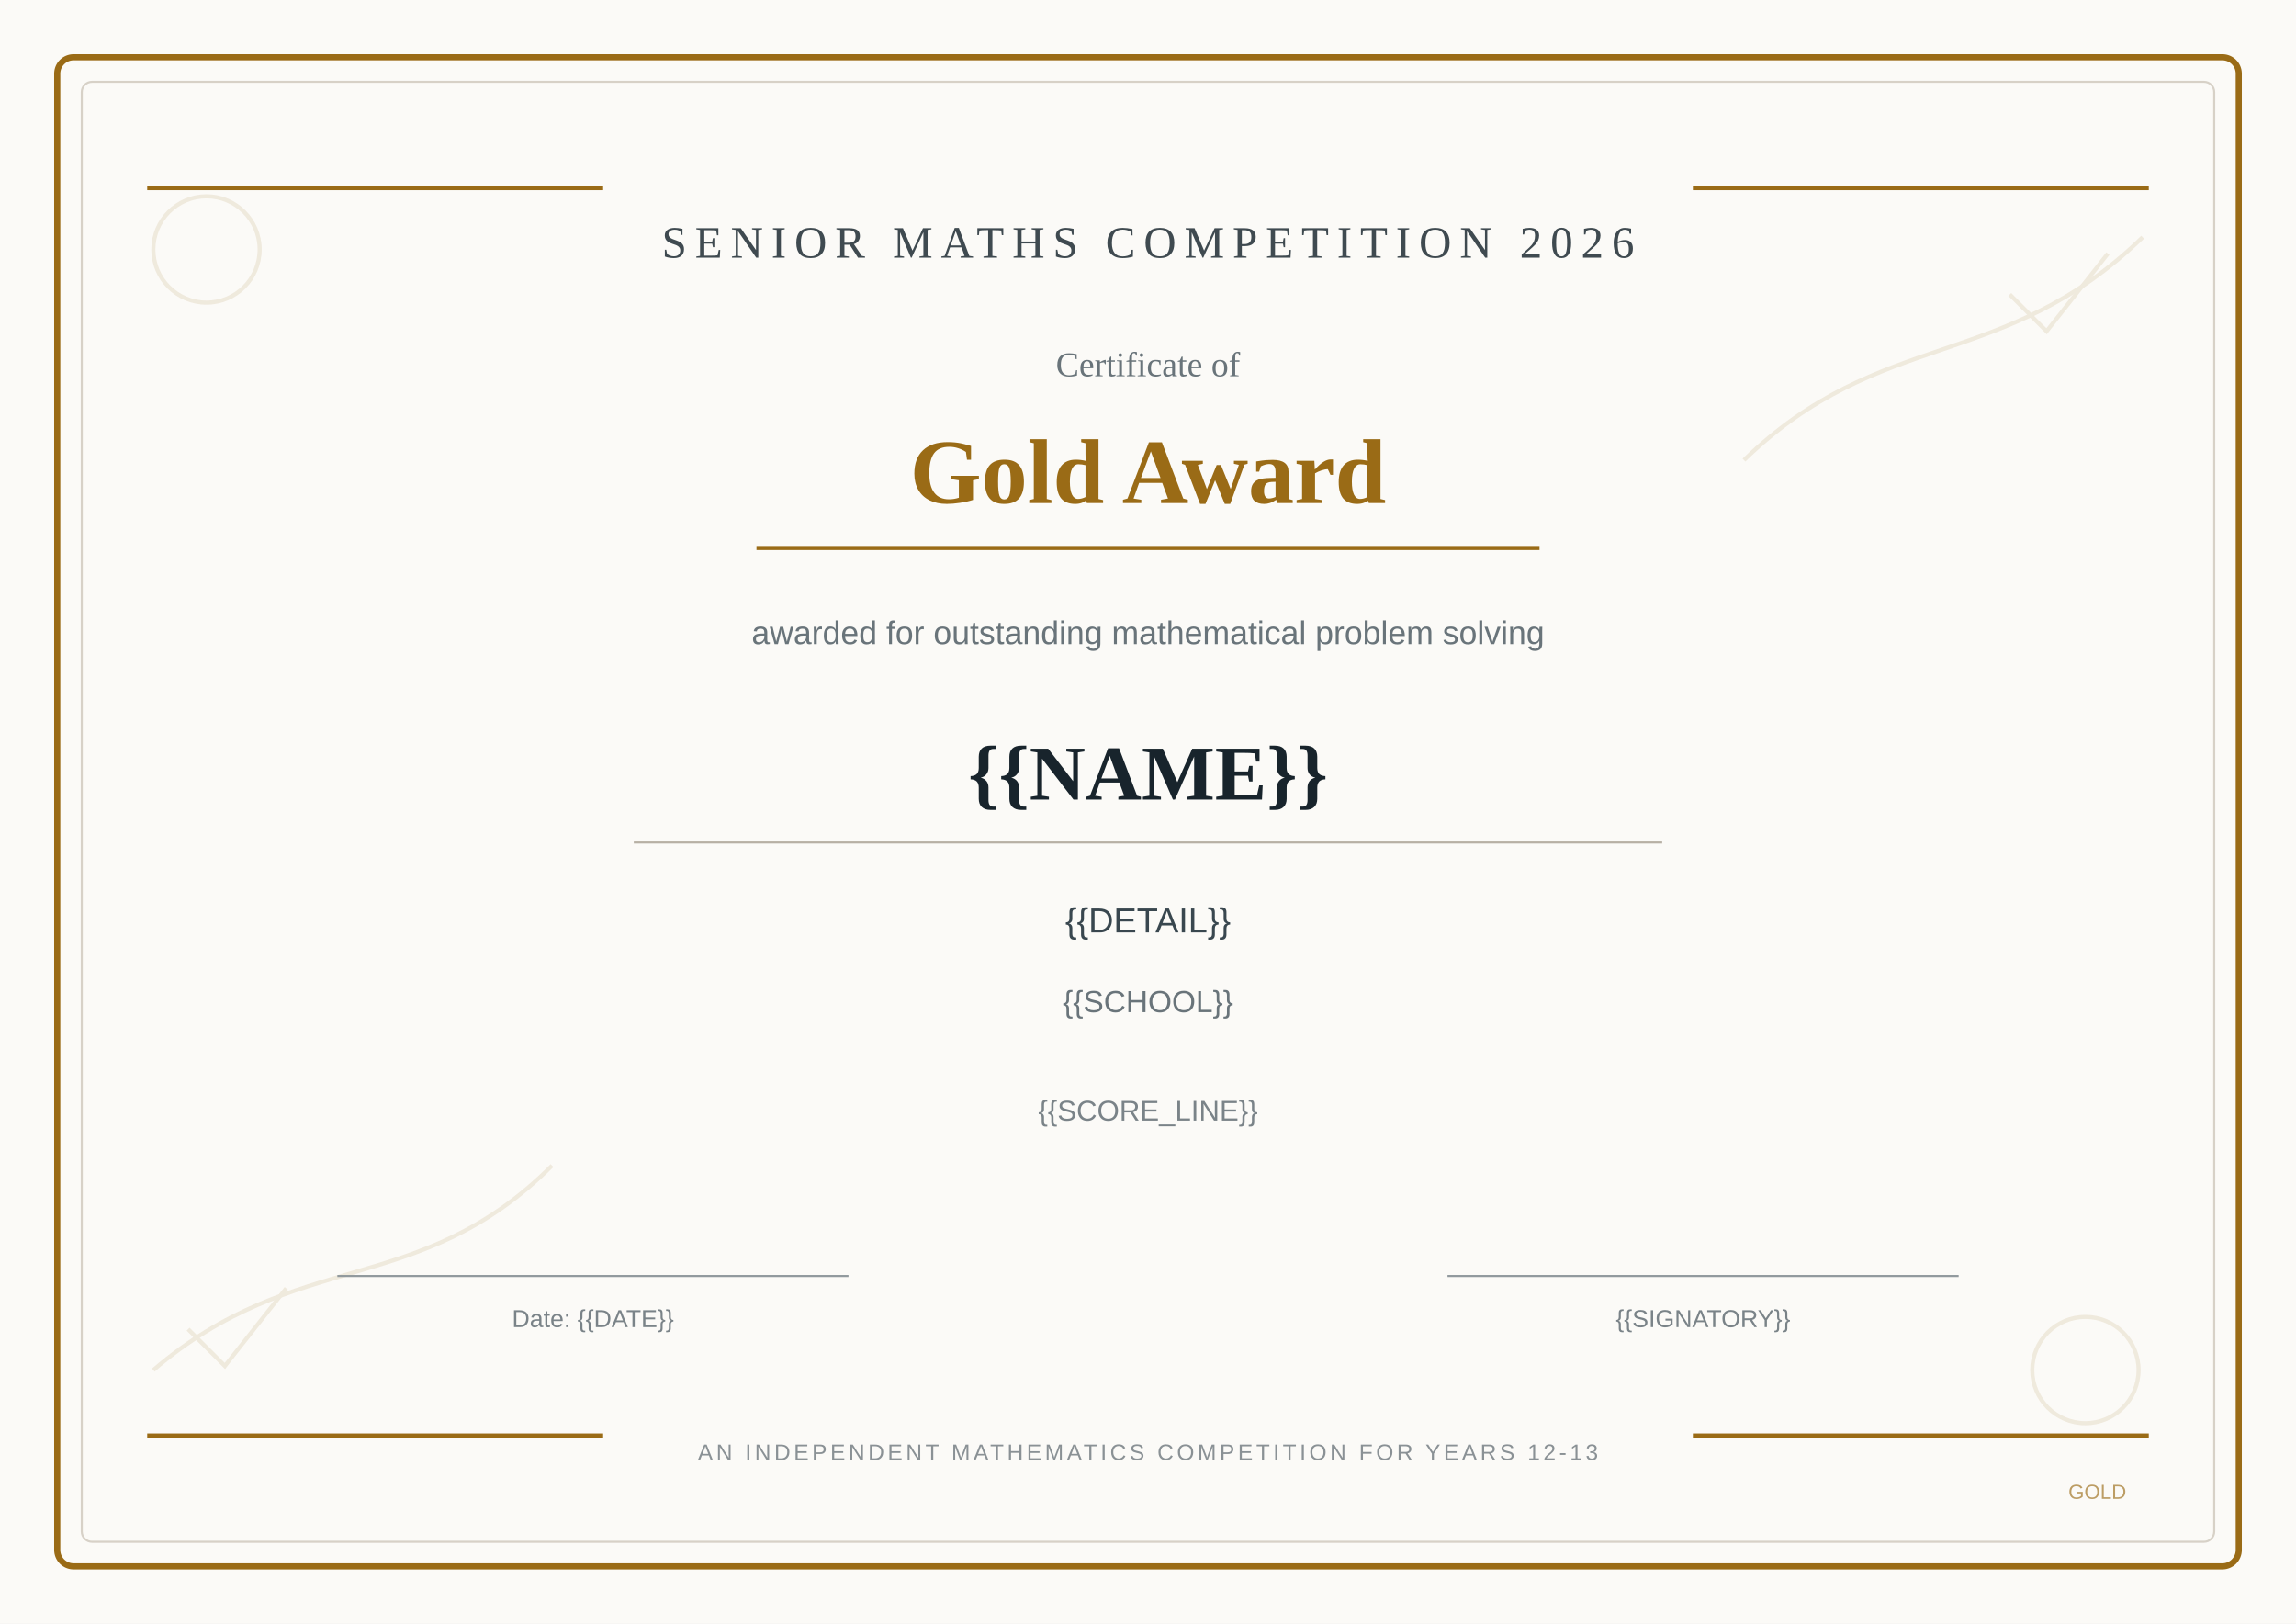
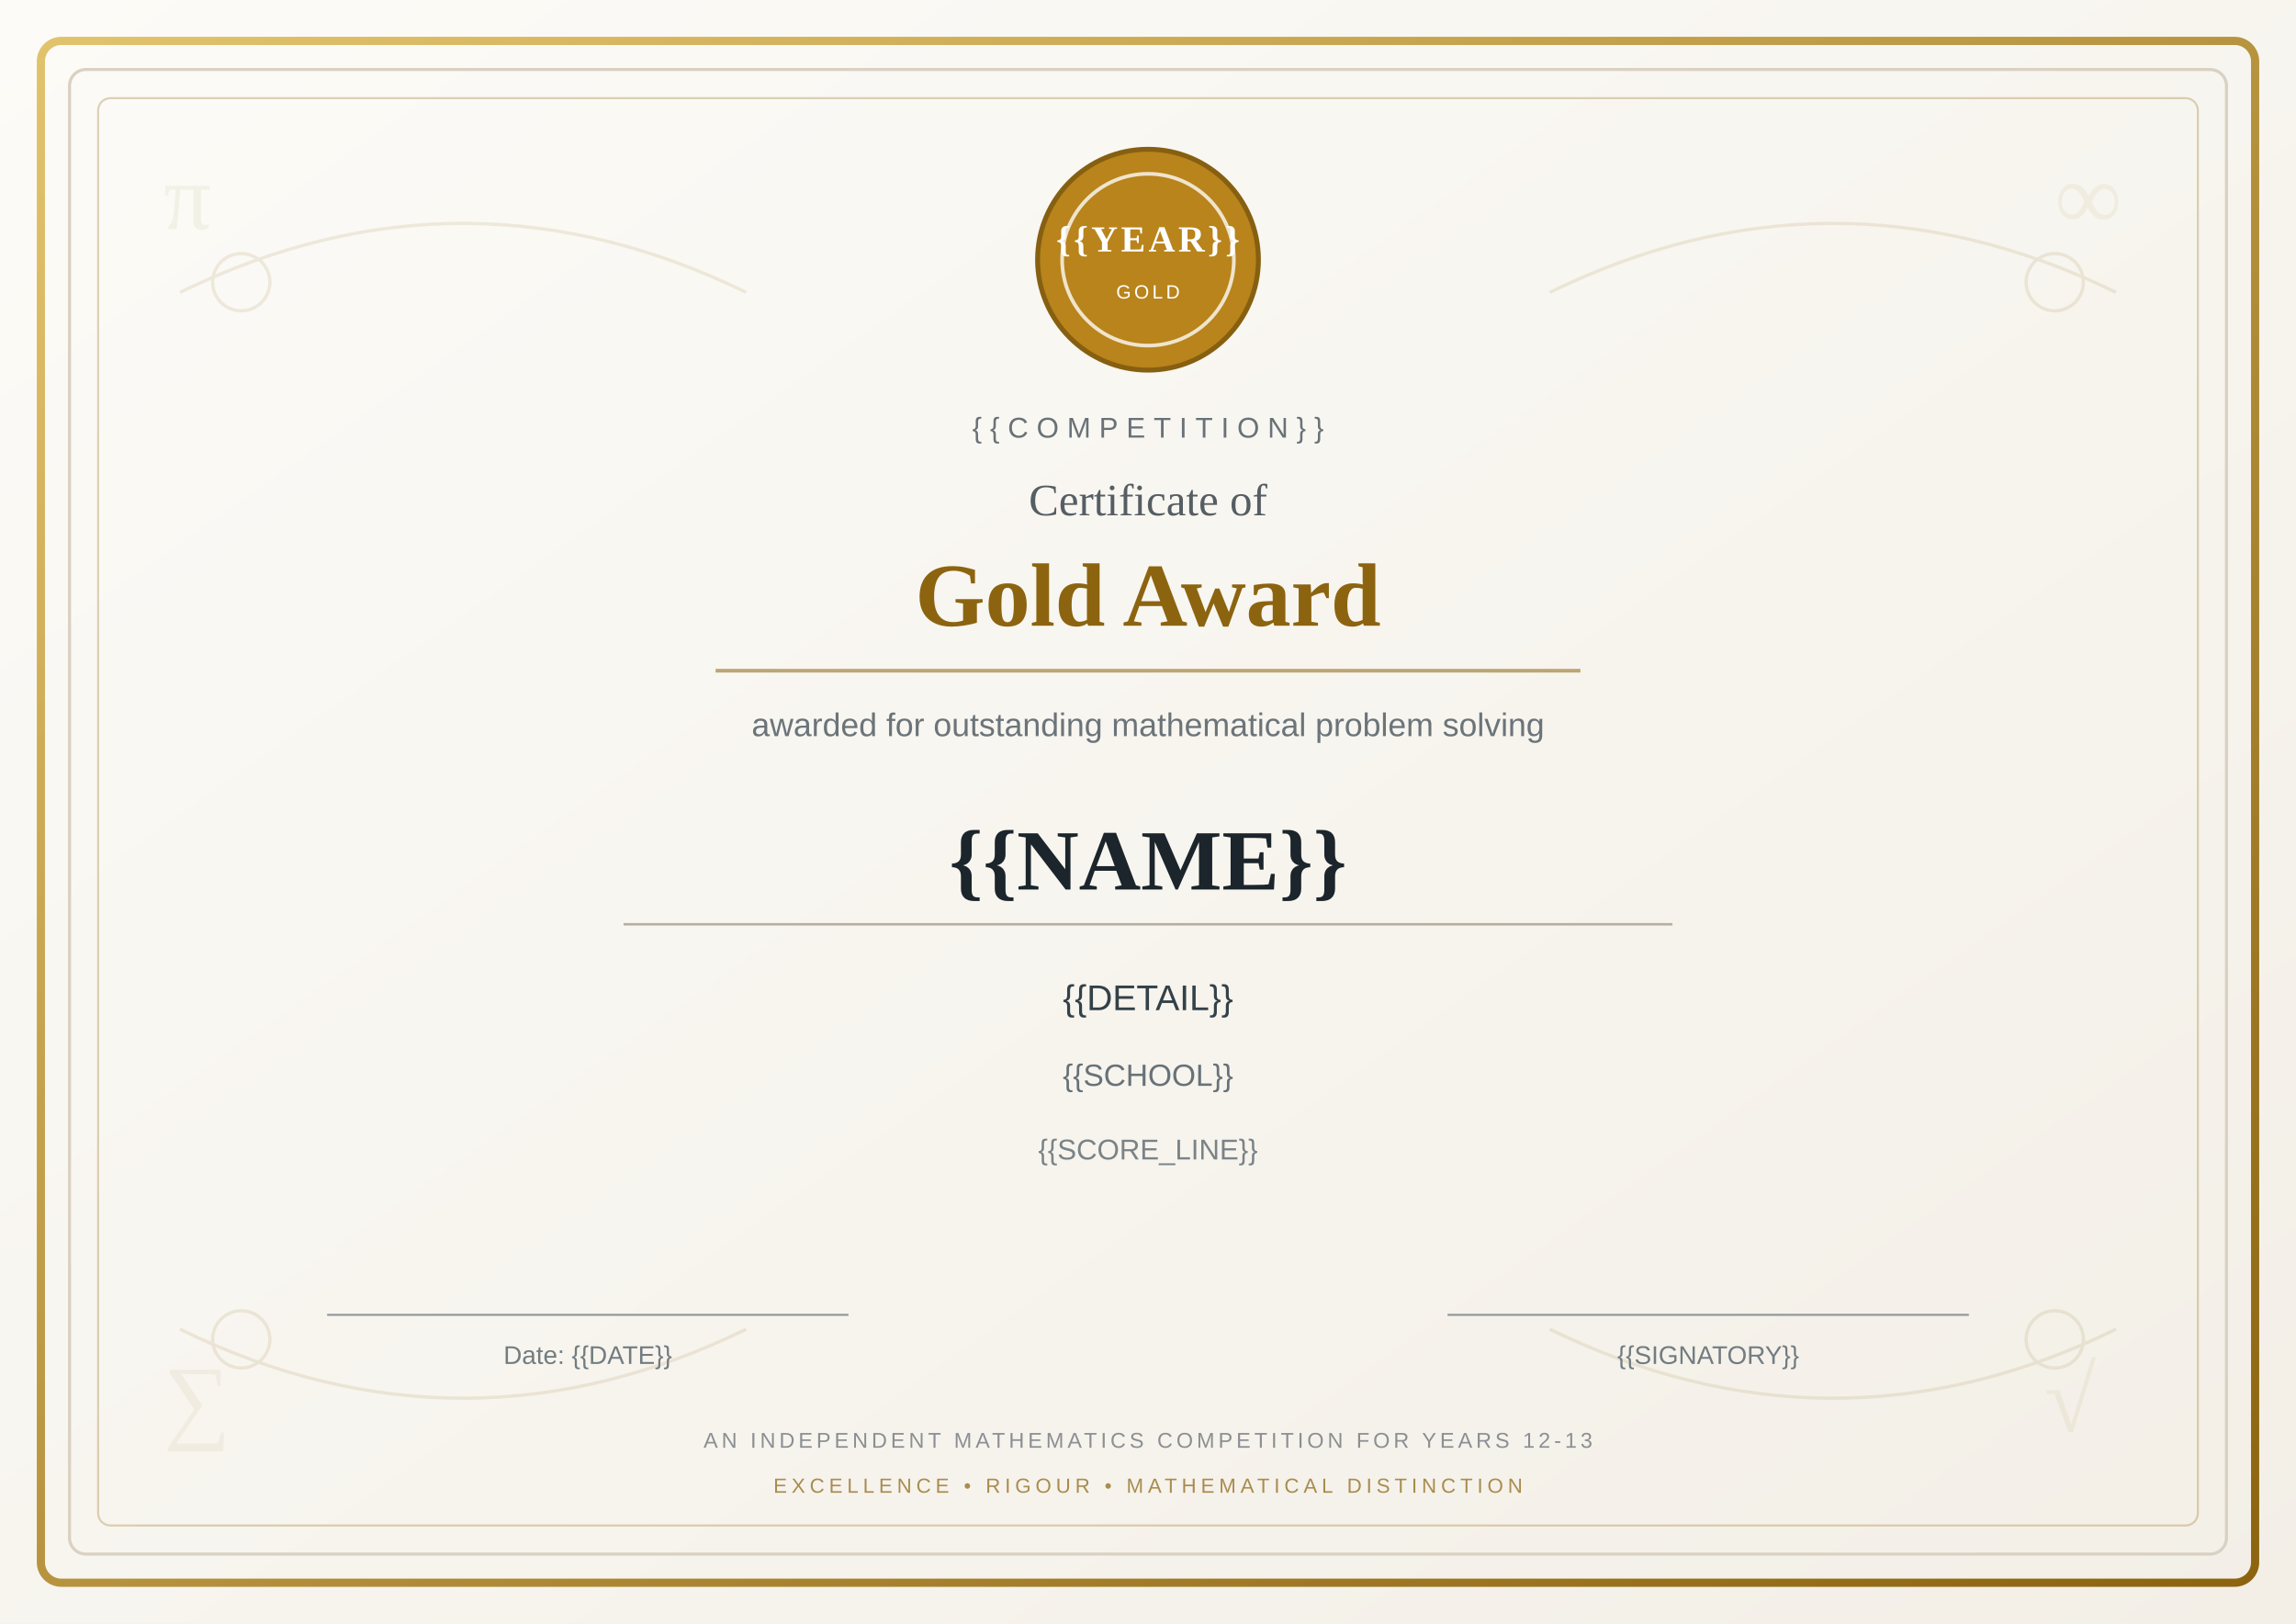
<svg xmlns="http://www.w3.org/2000/svg" viewBox="0 0 1123 794" width="1123" height="794">
-   <rect width="1123" height="794" fill="#fbfaf7" />
-   <rect x="28" y="28" width="1067" height="738" rx="8" fill="none" stroke="#9a6b16" stroke-width="3" />
-   <rect x="40" y="40" width="1043" height="714" rx="5" fill="none" stroke="#d7d1c7" stroke-width="1" />
-   <path d="M72 92 H295 M828 92 H1051 M72 702 H295 M828 702 H1051" stroke="#9a6b16" stroke-width="2" />
-   <g opacity=".12" fill="none" stroke="#9a6b16" stroke-width="2">
-     <circle cx="101" cy="122" r="26" />
-     <circle cx="1020" cy="670" r="26" />
-     <path d="M75 670 C145 610 205 635 270 570 M853 225 C920 160 980 182 1048 116" />
-     <path d="M92 650 l18 18 30-38 M983 144 l18 18 30-38" />
+   <defs>
+     <linearGradient id="bgFade" x1="0" y1="0" x2="1" y2="1">
+       <stop offset="0%" stop-color="#fcfbf7" />
+       <stop offset="100%" stop-color="#f3efe7" />
+     </linearGradient>
+     <linearGradient id="frameAccent" x1="0" y1="0" x2="1" y2="1">
+       <stop offset="0%" stop-color="#e2c36d" />
+       <stop offset="100%" stop-color="#8c6410" />
+     </linearGradient>
+   </defs>
+   <rect width="1123" height="794" fill="url(#bgFade)" />
+   <rect x="20" y="20" width="1083" height="754" rx="10" fill="none" stroke="url(#frameAccent)" stroke-width="4" />
+   <rect x="34" y="34" width="1055" height="726" rx="8" fill="none" stroke="#d9d1c2" stroke-width="1.5" />
+   <rect x="48" y="48" width="1027" height="698" rx="6" fill="none" stroke="#8c6410" stroke-opacity="0.28" stroke-width="1" />
+   <g opacity="0.12" fill="none" stroke="#8c6410" stroke-width="1.6">
+     <path d="M88 143 C182 97 275 99 365 143" />
+     <path d="M758 143 C848 99 941 97 1035 143" />
+     <path d="M88 650 C182 696 275 694 365 650" />
+     <path d="M758 650 C848 694 941 696 1035 650" />
+     <circle cx="118" cy="138" r="14" />
+     <circle cx="1005" cy="138" r="14" />
+     <circle cx="118" cy="655" r="14" />
+     <circle cx="1005" cy="655" r="14" />
  </g>
-   <text x="561.5" y="126" text-anchor="middle" font-family="Georgia, 'Times New Roman', serif" font-size="22" letter-spacing="4" fill="#3f4a50">SENIOR MATHS COMPETITION 2026</text>
-   <text x="561.5" y="184" text-anchor="middle" font-family="Georgia, 'Times New Roman', serif" font-size="17" fill="#69747a">Certificate of</text>
-   <text x="561.5" y="246" text-anchor="middle" font-family="Georgia, 'Times New Roman', serif" font-size="45" font-weight="700" fill="#9a6b16">Gold Award</text>
-   <path d="M370 268 H753" stroke="#9a6b16" stroke-width="2" />
-   <text x="561.5" y="315" text-anchor="middle" font-family="Arial, Helvetica, sans-serif" font-size="16" fill="#69747a">awarded for outstanding mathematical problem solving</text>
-   <text x="561.5" y="391" text-anchor="middle" font-family="Georgia, 'Times New Roman', serif" font-size="38" font-weight="700" fill="#18242c">{{NAME}}</text>
-   <path d="M310 412 H813" stroke="#b7b0a5" stroke-width="1" />
-   <text x="561.5" y="456" text-anchor="middle" font-family="Arial, Helvetica, sans-serif" font-size="17" fill="#39474f">{{DETAIL}}</text>
-   <text x="561.5" y="495" text-anchor="middle" font-family="Arial, Helvetica, sans-serif" font-size="15" fill="#69747a">{{SCHOOL}}</text>
-   <text x="561.5" y="548" text-anchor="middle" font-family="Arial, Helvetica, sans-serif" font-size="14" fill="#7a8388">{{SCORE_LINE}}</text>
-   <g transform="translate(165 624)">
-     <path d="M0 0 H250" stroke="#91999d" stroke-width="1" />
-     <text x="125" y="25" text-anchor="middle" font-family="Arial, Helvetica, sans-serif" font-size="12" fill="#7a8388">Date: {{DATE}}</text>
+   <g opacity="0.07" fill="#8c6410" font-family="Georgia, 'Times New Roman', serif" font-size="46">
+     <text x="80" y="112">π</text>
+     <text x="1005" y="112">∞</text>
+     <text x="80" y="700">∑</text>
+     <text x="1000" y="700">√</text>
  </g>
-   <g transform="translate(708 624)">
-     <path d="M0 0 H250" stroke="#91999d" stroke-width="1" />
-     <text x="125" y="25" text-anchor="middle" font-family="Arial, Helvetica, sans-serif" font-size="12" fill="#7a8388">{{SIGNATORY}}</text>
+   <g transform="translate(561.5 127)">
+     <circle r="54" fill="#b8841b" stroke="#865f11" stroke-width="2.4" />
+     <circle r="42" fill="none" stroke="#ffffff" stroke-opacity="0.78" stroke-width="1.8" />
+     <text y="-4" text-anchor="middle" font-family="Georgia, 'Times New Roman', serif" font-size="18" font-weight="700" fill="#ffffff" letter-spacing="1.5">{{YEAR}}</text>
+     <text y="19" text-anchor="middle" font-family="Arial, Helvetica, sans-serif" font-size="9.4" fill="#ffffff" letter-spacing="1.5">GOLD</text>
  </g>
-   <text x="561.5" y="714" text-anchor="middle" font-family="Arial, Helvetica, sans-serif" font-size="11" letter-spacing="1.6" fill="#8a9195">AN INDEPENDENT MATHEMATICS COMPETITION FOR YEARS 12-13</text>
-   <text x="1040" y="733" text-anchor="end" font-family="Arial, Helvetica, sans-serif" font-size="10" fill="#9a6b16" opacity=".65">GOLD</text>
+   <text x="561.5" y="214" text-anchor="middle" font-family="Arial, Helvetica, sans-serif" font-size="14" letter-spacing="4" fill="#687278">{{COMPETITION}}</text>
+   <text x="561.5" y="252" text-anchor="middle" font-family="Georgia, 'Times New Roman', serif" font-size="22" fill="#555e63">Certificate of</text>
+   <text x="561.5" y="306" text-anchor="middle" font-family="Georgia, 'Times New Roman', serif" font-size="44" font-weight="700" fill="#8c6410">Gold Award</text>
+   <path d="M350 328 H773" stroke="#8c6410" stroke-width="1.8" stroke-opacity="0.55" />
+   <text x="561.5" y="360" text-anchor="middle" font-family="Arial, Helvetica, sans-serif" font-size="16" fill="#6b7479">awarded for outstanding mathematical problem solving</text>
+   <text data-role="recipient" x="561.5" y="435" text-anchor="middle" font-family="Georgia, 'Times New Roman', serif" font-size="42" font-weight="700" fill="#1b252b">{{NAME}}</text>
+   <path d="M305 452 H818" stroke="#b8aea0" stroke-width="1.2" />
+   <text x="561.5" y="494" text-anchor="middle" font-family="Arial, Helvetica, sans-serif" font-size="17.5" fill="#334148">{{DETAIL}}</text>
+   <text x="561.5" y="531" text-anchor="middle" font-family="Arial, Helvetica, sans-serif" font-size="15" fill="#677278">{{SCHOOL}}</text>
+   <text x="561.5" y="567" text-anchor="middle" font-family="Arial, Helvetica, sans-serif" font-size="14" fill="#7a8387">{{SCORE_LINE}}</text>
+   <g transform="translate(160 643)">
+     <path d="M0 0 H255" stroke="#92989c" stroke-width="1" />
+     <text x="127.5" y="24" text-anchor="middle" font-family="Arial, Helvetica, sans-serif" font-size="12.5" fill="#727c81">Date: {{DATE}}</text>
+   </g>
+   <g transform="translate(708 643)">
+     <path d="M0 0 H255" stroke="#92989c" stroke-width="1" />
+     <text x="127.5" y="24" text-anchor="middle" font-family="Arial, Helvetica, sans-serif" font-size="12.5" fill="#727c81">{{SIGNATORY}}</text>
+   </g>
+   <text x="561.5" y="708" text-anchor="middle" font-family="Arial, Helvetica, sans-serif" font-size="10.5" letter-spacing="1.8" fill="#8b8f93">AN INDEPENDENT MATHEMATICS COMPETITION FOR YEARS 12-13</text>
+   <text x="561.5" y="730" text-anchor="middle" font-family="Arial, Helvetica, sans-serif" font-size="10" letter-spacing="2.2" fill="#8c6410" opacity="0.72">EXCELLENCE • RIGOUR • MATHEMATICAL DISTINCTION</text>
</svg>
